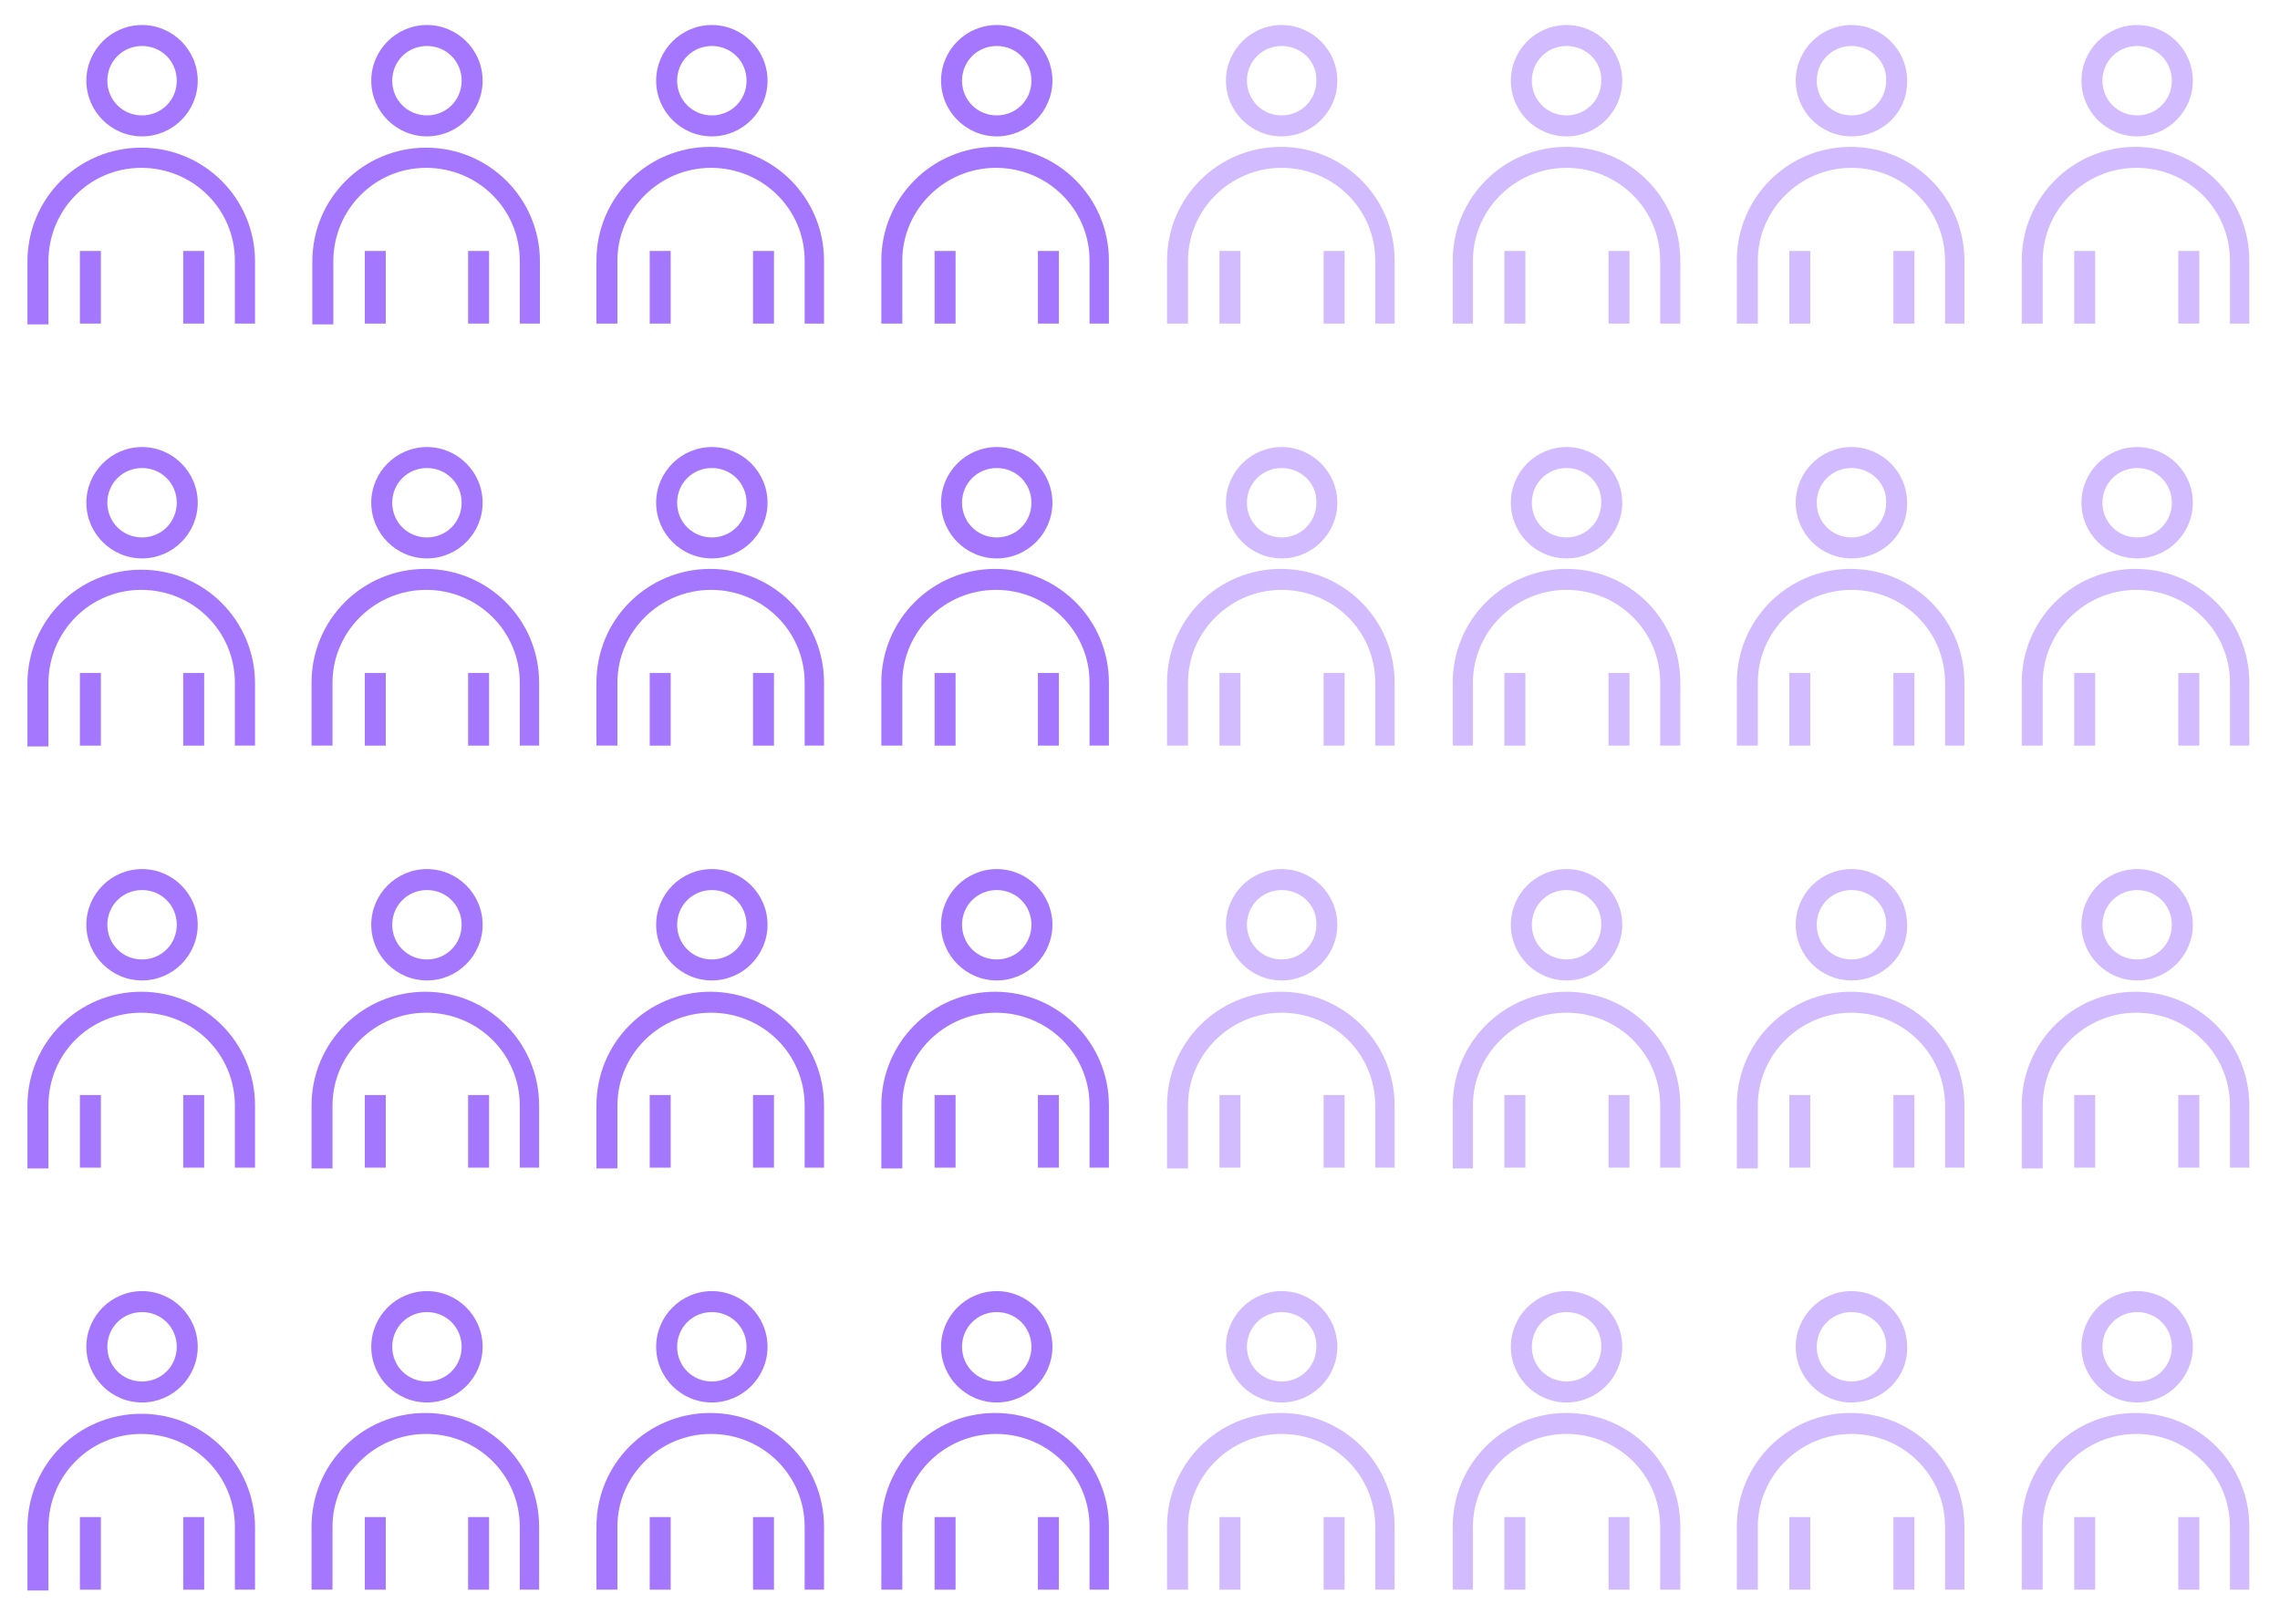
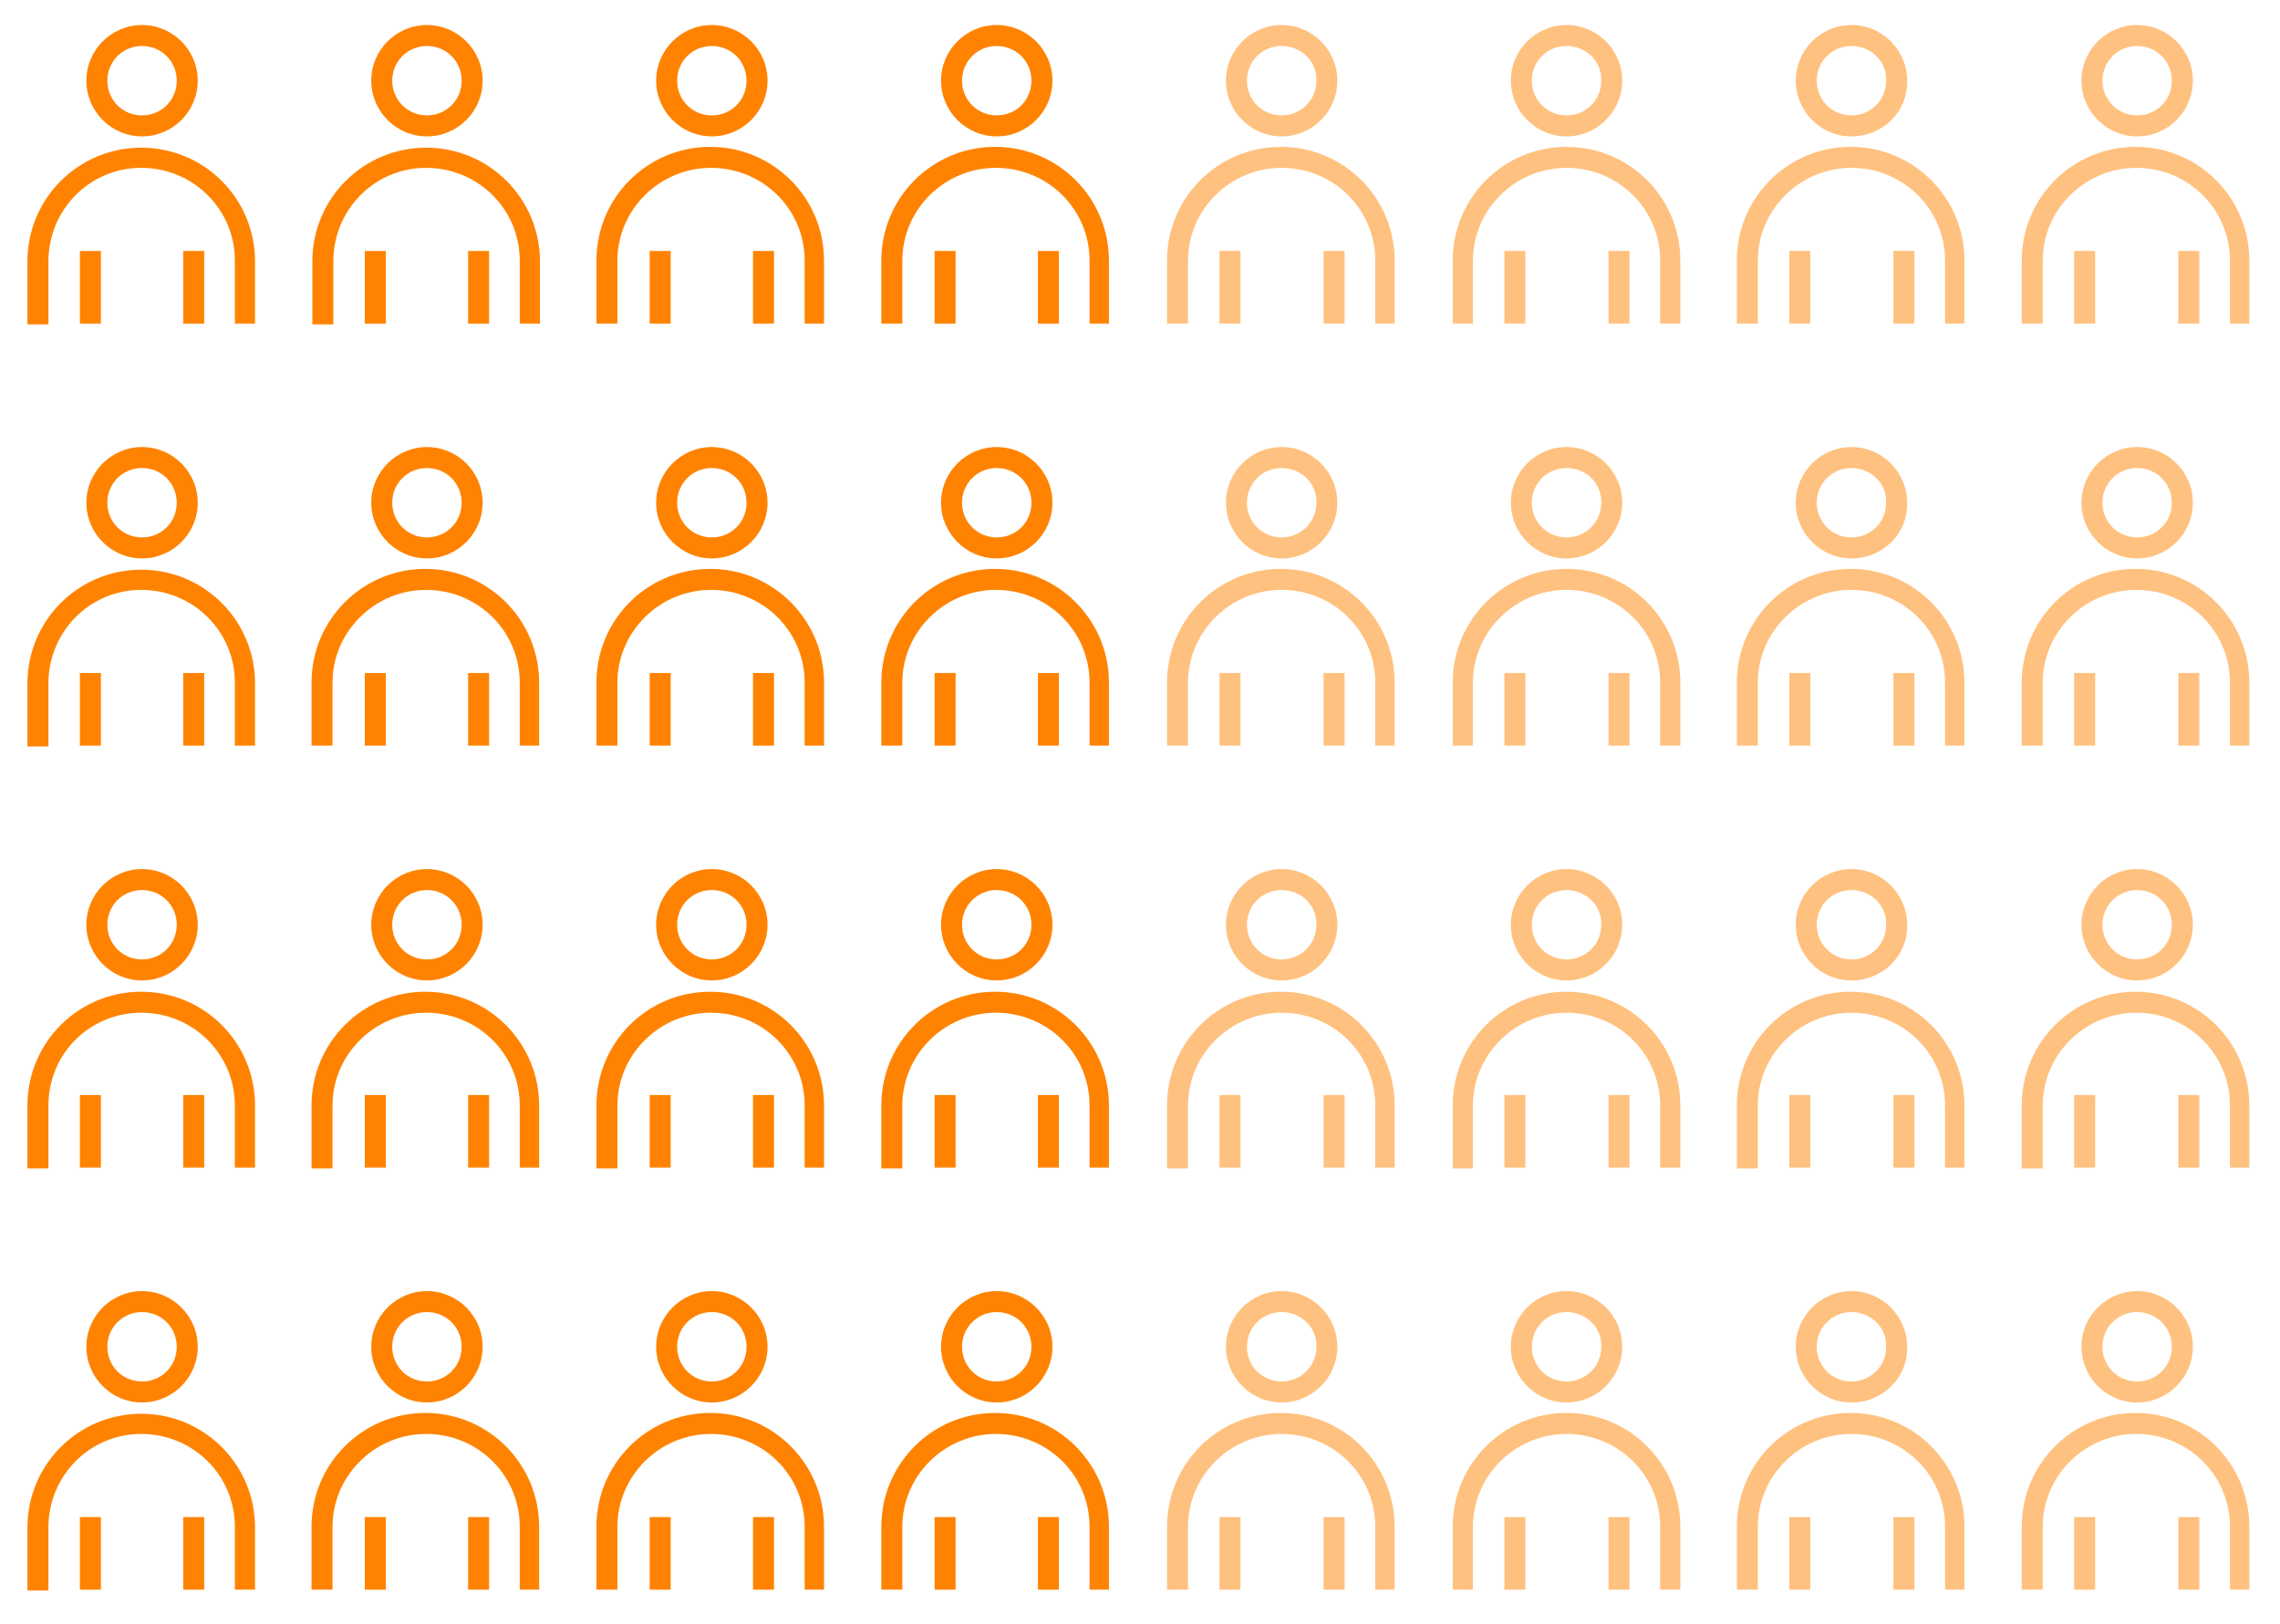
<svg xmlns="http://www.w3.org/2000/svg" version="1.1" id="Layer_1" x="0px" y="0px" viewBox="0 0 282.5 201.2" style="enable-background:new 0 0 282.5 201.2;" xml:space="preserve">
  <style type="text/css">
- 	.st0{fill:#a577ff;}
+ 	.st0{fill:#ff8300;}
	.st1{opacity:0.5;}
</style>
  <g>
    <path class="st0" d="M17.6,16.9c-3.8,0-6.9-3.1-6.9-6.9c0-3.8,3.1-6.9,6.9-6.9c3.8,0,6.9,3.1,6.9,6.9   C24.5,13.8,21.4,16.9,17.6,16.9z M17.6,5.7c-2.4,0-4.3,1.9-4.3,4.3c0,2.4,1.9,4.3,4.3,4.3c2.4,0,4.3-1.9,4.3-4.3   C21.9,7.6,20,5.7,17.6,5.7z" />
    <path class="st0" d="M31.7,40.1h-2.6v-7.8c0-6.4-5.2-11.5-11.6-11.5S6,26,6,32.4v7.8H3.4v-7.8c0-7.8,6.3-14.1,14.1-14.1   c7.8,0,14.1,6.3,14.1,14.1V40.1z" />
    <rect x="22.7" y="31.1" class="st0" width="2.6" height="9" />
    <rect x="9.9" y="31.1" class="st0" width="2.6" height="9" />
  </g>
  <g>
    <path class="st0" d="M52.9,16.9c-3.8,0-6.9-3.1-6.9-6.9c0-3.8,3.1-6.9,6.9-6.9c3.8,0,6.9,3.1,6.9,6.9   C59.8,13.8,56.7,16.9,52.9,16.9z M52.9,5.7c-2.4,0-4.3,1.9-4.3,4.3c0,2.4,1.9,4.3,4.3,4.3c2.4,0,4.3-1.9,4.3-4.3   C57.2,7.6,55.3,5.7,52.9,5.7z" />
    <path class="st0" d="M67,40.1h-2.6v-7.8c0-6.4-5.2-11.5-11.6-11.5S41.3,26,41.3,32.4v7.8h-2.6v-7.8c0-7.8,6.3-14.1,14.1-14.1   c7.8,0,14.1,6.3,14.1,14.1V40.1z" />
    <rect x="58" y="31.1" class="st0" width="2.6" height="9" />
    <rect x="45.2" y="31.1" class="st0" width="2.6" height="9" />
  </g>
  <g>
    <path class="st0" d="M88.2,16.9c-3.8,0-6.9-3.1-6.9-6.9c0-3.8,3.1-6.9,6.9-6.9c3.8,0,6.9,3.1,6.9,6.9C95.1,13.8,92,16.9,88.2,16.9z    M88.2,5.7c-2.4,0-4.3,1.9-4.3,4.3c0,2.4,1.9,4.3,4.3,4.3c2.4,0,4.3-1.9,4.3-4.3C92.5,7.6,90.6,5.7,88.2,5.7z" />
    <path class="st0" d="M102.3,40.1h-2.6v-7.8c0-6.4-5.2-11.5-11.6-11.5c-6.4,0-11.6,5.2-11.6,11.5v7.8h-2.6v-7.8   c0-7.8,6.3-14.1,14.1-14.1c7.8,0,14.1,6.3,14.1,14.1V40.1z" />
    <rect x="93.3" y="31.1" class="st0" width="2.6" height="9" />
    <rect x="80.5" y="31.1" class="st0" width="2.6" height="9" />
  </g>
  <g>
    <path class="st0" d="M123.5,16.9c-3.8,0-6.9-3.1-6.9-6.9c0-3.8,3.1-6.9,6.9-6.9c3.8,0,6.9,3.1,6.9,6.9   C130.4,13.8,127.3,16.9,123.5,16.9z M123.5,5.7c-2.4,0-4.3,1.9-4.3,4.3c0,2.4,1.9,4.3,4.3,4.3c2.4,0,4.3-1.9,4.3-4.3   C127.8,7.6,125.9,5.7,123.5,5.7z" />
    <path class="st0" d="M137.6,40.1h-2.6v-7.8c0-6.4-5.2-11.5-11.6-11.5s-11.6,5.2-11.6,11.5v7.8h-2.6v-7.8c0-7.8,6.3-14.1,14.1-14.1   c7.8,0,14.1,6.3,14.1,14.1V40.1z" />
    <rect x="128.6" y="31.1" class="st0" width="2.6" height="9" />
    <rect x="115.8" y="31.1" class="st0" width="2.6" height="9" />
  </g>
  <g class="st1">
    <path class="st0" d="M158.8,16.9c-3.8,0-6.9-3.1-6.9-6.9c0-3.8,3.1-6.9,6.9-6.9c3.8,0,6.9,3.1,6.9,6.9   C165.7,13.8,162.6,16.9,158.8,16.9z M158.8,5.7c-2.4,0-4.3,1.9-4.3,4.3c0,2.4,1.9,4.3,4.3,4.3c2.4,0,4.3-1.9,4.3-4.3   C163.2,7.6,161.2,5.7,158.8,5.7z" />
    <path class="st0" d="M173,40.1h-2.6v-7.8c0-6.4-5.2-11.5-11.6-11.5s-11.6,5.2-11.6,11.5v7.8h-2.6v-7.8c0-7.8,6.3-14.1,14.1-14.1   c7.8,0,14.1,6.3,14.1,14.1V40.1z" />
    <rect x="164" y="31.1" class="st0" width="2.6" height="9" />
    <rect x="151.1" y="31.1" class="st0" width="2.6" height="9" />
  </g>
  <g class="st1">
    <path class="st0" d="M194.1,16.9c-3.8,0-6.9-3.1-6.9-6.9c0-3.8,3.1-6.9,6.9-6.9c3.8,0,6.9,3.1,6.9,6.9   C201,13.8,197.9,16.9,194.1,16.9z M194.1,5.7c-2.4,0-4.3,1.9-4.3,4.3c0,2.4,1.9,4.3,4.3,4.3c2.4,0,4.3-1.9,4.3-4.3   C198.5,7.6,196.5,5.7,194.1,5.7z" />
    <path class="st0" d="M208.3,40.1h-2.6v-7.8c0-6.4-5.2-11.5-11.6-11.5s-11.6,5.2-11.6,11.5v7.8H180v-7.8c0-7.8,6.3-14.1,14.1-14.1   c7.8,0,14.1,6.3,14.1,14.1V40.1z" />
    <rect x="199.3" y="31.1" class="st0" width="2.6" height="9" />
    <rect x="186.4" y="31.1" class="st0" width="2.6" height="9" />
  </g>
  <g class="st1">
    <path class="st0" d="M229.4,16.9c-3.8,0-6.9-3.1-6.9-6.9c0-3.8,3.1-6.9,6.9-6.9c3.8,0,6.9,3.1,6.9,6.9   C236.4,13.8,233.3,16.9,229.4,16.9z M229.4,5.7c-2.4,0-4.3,1.9-4.3,4.3c0,2.4,1.9,4.3,4.3,4.3c2.4,0,4.3-1.9,4.3-4.3   C233.8,7.6,231.8,5.7,229.4,5.7z" />
    <path class="st0" d="M243.6,40.1H241v-7.8c0-6.4-5.2-11.5-11.6-11.5c-6.4,0-11.6,5.2-11.6,11.5v7.8h-2.6v-7.8   c0-7.8,6.3-14.1,14.1-14.1c7.8,0,14.1,6.3,14.1,14.1V40.1z" />
    <rect x="234.6" y="31.1" class="st0" width="2.6" height="9" />
    <rect x="221.7" y="31.1" class="st0" width="2.6" height="9" />
  </g>
  <g class="st1">
    <path class="st0" d="M264.8,16.9c-3.8,0-6.9-3.1-6.9-6.9c0-3.8,3.1-6.9,6.9-6.9c3.8,0,6.9,3.1,6.9,6.9   C271.7,13.8,268.6,16.9,264.8,16.9z M264.8,5.7c-2.4,0-4.3,1.9-4.3,4.3c0,2.4,1.9,4.3,4.3,4.3c2.4,0,4.3-1.9,4.3-4.3   C269.1,7.6,267.2,5.7,264.8,5.7z" />
    <path class="st0" d="M278.9,40.1h-2.6v-7.8c0-6.4-5.2-11.5-11.6-11.5s-11.6,5.2-11.6,11.5v7.8h-2.6v-7.8c0-7.8,6.3-14.1,14.1-14.1   c7.8,0,14.1,6.3,14.1,14.1V40.1z" />
    <rect x="269.9" y="31.1" class="st0" width="2.6" height="9" />
    <rect x="257" y="31.1" class="st0" width="2.6" height="9" />
  </g>
  <g>
    <path class="st0" d="M17.6,69.2c-3.8,0-6.9-3.1-6.9-6.9c0-3.8,3.1-6.9,6.9-6.9c3.8,0,6.9,3.1,6.9,6.9   C24.5,66.1,21.4,69.2,17.6,69.2z M17.6,58c-2.4,0-4.3,1.9-4.3,4.3c0,2.4,1.9,4.3,4.3,4.3c2.4,0,4.3-1.9,4.3-4.3   C21.9,59.9,20,58,17.6,58z" />
    <path class="st0" d="M31.7,92.4h-2.6v-7.8c0-6.4-5.2-11.5-11.6-11.5S6,78.3,6,84.7v7.8H3.4v-7.8c0-7.8,6.3-14.1,14.1-14.1   c7.8,0,14.1,6.3,14.1,14.1V92.4z" />
    <rect x="22.7" y="83.4" class="st0" width="2.6" height="9" />
    <rect x="9.9" y="83.4" class="st0" width="2.6" height="9" />
  </g>
  <g>
    <path class="st0" d="M52.9,69.2c-3.8,0-6.9-3.1-6.9-6.9c0-3.8,3.1-6.9,6.9-6.9c3.8,0,6.9,3.1,6.9,6.9   C59.8,66.1,56.7,69.2,52.9,69.2z M52.9,58c-2.4,0-4.3,1.9-4.3,4.3c0,2.4,1.9,4.3,4.3,4.3c2.4,0,4.3-1.9,4.3-4.3   C57.2,59.9,55.3,58,52.9,58z" />
    <path class="st0" d="M67,92.4h-2.6v-7.8c0-6.4-5.2-11.5-11.6-11.5s-11.6,5.2-11.6,11.5v7.8h-2.6v-7.8c0-7.8,6.3-14.1,14.1-14.1   c7.8,0,14.1,6.3,14.1,14.1V92.4z" />
    <rect x="58" y="83.4" class="st0" width="2.6" height="9" />
    <rect x="45.2" y="83.4" class="st0" width="2.6" height="9" />
  </g>
  <g>
    <path class="st0" d="M88.2,69.2c-3.8,0-6.9-3.1-6.9-6.9c0-3.8,3.1-6.9,6.9-6.9c3.8,0,6.9,3.1,6.9,6.9C95.1,66.1,92,69.2,88.2,69.2z    M88.2,58c-2.4,0-4.3,1.9-4.3,4.3c0,2.4,1.9,4.3,4.3,4.3c2.4,0,4.3-1.9,4.3-4.3C92.5,59.9,90.6,58,88.2,58z" />
    <path class="st0" d="M102.3,92.4h-2.6v-7.8c0-6.4-5.2-11.5-11.6-11.5c-6.4,0-11.6,5.2-11.6,11.5v7.8h-2.6v-7.8   c0-7.8,6.3-14.1,14.1-14.1c7.8,0,14.1,6.3,14.1,14.1V92.4z" />
    <rect x="93.3" y="83.4" class="st0" width="2.6" height="9" />
    <rect x="80.5" y="83.4" class="st0" width="2.6" height="9" />
  </g>
  <g>
    <path class="st0" d="M123.5,69.2c-3.8,0-6.9-3.1-6.9-6.9c0-3.8,3.1-6.9,6.9-6.9c3.8,0,6.9,3.1,6.9,6.9   C130.4,66.1,127.3,69.2,123.5,69.2z M123.5,58c-2.4,0-4.3,1.9-4.3,4.3c0,2.4,1.9,4.3,4.3,4.3c2.4,0,4.3-1.9,4.3-4.3   C127.8,59.9,125.9,58,123.5,58z" />
    <path class="st0" d="M137.6,92.4h-2.6v-7.8c0-6.4-5.2-11.5-11.6-11.5s-11.6,5.2-11.6,11.5v7.8h-2.6v-7.8c0-7.8,6.3-14.1,14.1-14.1   c7.8,0,14.1,6.3,14.1,14.1V92.4z" />
    <rect x="128.6" y="83.4" class="st0" width="2.6" height="9" />
    <rect x="115.8" y="83.4" class="st0" width="2.6" height="9" />
  </g>
  <g class="st1">
    <path class="st0" d="M158.8,69.2c-3.8,0-6.9-3.1-6.9-6.9c0-3.8,3.1-6.9,6.9-6.9c3.8,0,6.9,3.1,6.9,6.9   C165.7,66.1,162.6,69.2,158.8,69.2z M158.8,58c-2.4,0-4.3,1.9-4.3,4.3c0,2.4,1.9,4.3,4.3,4.3c2.4,0,4.3-1.9,4.3-4.3   C163.2,59.9,161.2,58,158.8,58z" />
    <path class="st0" d="M173,92.4h-2.6v-7.8c0-6.4-5.2-11.5-11.6-11.5s-11.6,5.2-11.6,11.5v7.8h-2.6v-7.8c0-7.8,6.3-14.1,14.1-14.1   c7.8,0,14.1,6.3,14.1,14.1V92.4z" />
    <rect x="164" y="83.4" class="st0" width="2.6" height="9" />
    <rect x="151.1" y="83.4" class="st0" width="2.6" height="9" />
  </g>
  <g class="st1">
    <path class="st0" d="M194.1,69.2c-3.8,0-6.9-3.1-6.9-6.9c0-3.8,3.1-6.9,6.9-6.9c3.8,0,6.9,3.1,6.9,6.9   C201,66.1,197.9,69.2,194.1,69.2z M194.1,58c-2.4,0-4.3,1.9-4.3,4.3c0,2.4,1.9,4.3,4.3,4.3c2.4,0,4.3-1.9,4.3-4.3   C198.5,59.9,196.5,58,194.1,58z" />
    <path class="st0" d="M208.3,92.4h-2.6v-7.8c0-6.4-5.2-11.5-11.6-11.5s-11.6,5.2-11.6,11.5v7.8H180v-7.8c0-7.8,6.3-14.1,14.1-14.1   c7.8,0,14.1,6.3,14.1,14.1V92.4z" />
    <rect x="199.3" y="83.4" class="st0" width="2.6" height="9" />
    <rect x="186.4" y="83.4" class="st0" width="2.6" height="9" />
  </g>
  <g class="st1">
    <path class="st0" d="M229.4,69.2c-3.8,0-6.9-3.1-6.9-6.9c0-3.8,3.1-6.9,6.9-6.9c3.8,0,6.9,3.1,6.9,6.9   C236.4,66.1,233.3,69.2,229.4,69.2z M229.4,58c-2.4,0-4.3,1.9-4.3,4.3c0,2.4,1.9,4.3,4.3,4.3c2.4,0,4.3-1.9,4.3-4.3   C233.8,59.9,231.8,58,229.4,58z" />
    <path class="st0" d="M243.6,92.4H241v-7.8c0-6.4-5.2-11.5-11.6-11.5c-6.4,0-11.6,5.2-11.6,11.5v7.8h-2.6v-7.8   c0-7.8,6.3-14.1,14.1-14.1c7.8,0,14.1,6.3,14.1,14.1V92.4z" />
    <rect x="234.6" y="83.4" class="st0" width="2.6" height="9" />
    <rect x="221.7" y="83.4" class="st0" width="2.6" height="9" />
  </g>
  <g class="st1">
    <path class="st0" d="M264.8,69.2c-3.8,0-6.9-3.1-6.9-6.9c0-3.8,3.1-6.9,6.9-6.9c3.8,0,6.9,3.1,6.9,6.9   C271.7,66.1,268.6,69.2,264.8,69.2z M264.8,58c-2.4,0-4.3,1.9-4.3,4.3c0,2.4,1.9,4.3,4.3,4.3c2.4,0,4.3-1.9,4.3-4.3   C269.1,59.9,267.2,58,264.8,58z" />
    <path class="st0" d="M278.9,92.4h-2.6v-7.8c0-6.4-5.2-11.5-11.6-11.5s-11.6,5.2-11.6,11.5v7.8h-2.6v-7.8c0-7.8,6.3-14.1,14.1-14.1   c7.8,0,14.1,6.3,14.1,14.1V92.4z" />
    <rect x="269.9" y="83.4" class="st0" width="2.6" height="9" />
    <rect x="257" y="83.4" class="st0" width="2.6" height="9" />
  </g>
  <g>
    <path class="st0" d="M17.6,121.5c-3.8,0-6.9-3.1-6.9-6.9c0-3.8,3.1-6.9,6.9-6.9c3.8,0,6.9,3.1,6.9,6.9   C24.5,118.4,21.4,121.5,17.6,121.5z M17.6,110.3c-2.4,0-4.3,1.9-4.3,4.3c0,2.4,1.9,4.3,4.3,4.3c2.4,0,4.3-1.9,4.3-4.3   C21.9,112.2,20,110.3,17.6,110.3z" />
    <path class="st0" d="M31.7,144.7h-2.6V137c0-6.4-5.2-11.5-11.6-11.5S6,130.6,6,137v7.8H3.4V137c0-7.8,6.3-14.1,14.1-14.1   c7.8,0,14.1,6.3,14.1,14.1V144.7z" />
    <rect x="22.7" y="135.7" class="st0" width="2.6" height="9" />
    <rect x="9.9" y="135.7" class="st0" width="2.6" height="9" />
  </g>
  <g>
    <path class="st0" d="M52.9,121.5c-3.8,0-6.9-3.1-6.9-6.9c0-3.8,3.1-6.9,6.9-6.9c3.8,0,6.9,3.1,6.9,6.9   C59.8,118.4,56.7,121.5,52.9,121.5z M52.9,110.3c-2.4,0-4.3,1.9-4.3,4.3c0,2.4,1.9,4.3,4.3,4.3c2.4,0,4.3-1.9,4.3-4.3   C57.2,112.2,55.3,110.3,52.9,110.3z" />
    <path class="st0" d="M67,144.7h-2.6V137c0-6.4-5.2-11.5-11.6-11.5s-11.6,5.2-11.6,11.5v7.8h-2.6V137c0-7.8,6.3-14.1,14.1-14.1   c7.8,0,14.1,6.3,14.1,14.1V144.7z" />
    <rect x="58" y="135.7" class="st0" width="2.6" height="9" />
    <rect x="45.2" y="135.7" class="st0" width="2.6" height="9" />
  </g>
  <g>
    <path class="st0" d="M88.2,121.5c-3.8,0-6.9-3.1-6.9-6.9c0-3.8,3.1-6.9,6.9-6.9c3.8,0,6.9,3.1,6.9,6.9   C95.1,118.4,92,121.5,88.2,121.5z M88.2,110.3c-2.4,0-4.3,1.9-4.3,4.3c0,2.4,1.9,4.3,4.3,4.3c2.4,0,4.3-1.9,4.3-4.3   C92.5,112.2,90.6,110.3,88.2,110.3z" />
    <path class="st0" d="M102.3,144.7h-2.6V137c0-6.4-5.2-11.5-11.6-11.5c-6.4,0-11.6,5.2-11.6,11.5v7.8h-2.6V137   c0-7.8,6.3-14.1,14.1-14.1c7.8,0,14.1,6.3,14.1,14.1V144.7z" />
    <rect x="93.3" y="135.7" class="st0" width="2.6" height="9" />
    <rect x="80.5" y="135.7" class="st0" width="2.6" height="9" />
  </g>
  <g>
    <path class="st0" d="M123.5,121.5c-3.8,0-6.9-3.1-6.9-6.9c0-3.8,3.1-6.9,6.9-6.9c3.8,0,6.9,3.1,6.9,6.9   C130.4,118.4,127.3,121.5,123.5,121.5z M123.5,110.3c-2.4,0-4.3,1.9-4.3,4.3c0,2.4,1.9,4.3,4.3,4.3c2.4,0,4.3-1.9,4.3-4.3   C127.8,112.2,125.9,110.3,123.5,110.3z" />
    <path class="st0" d="M137.6,144.7h-2.6V137c0-6.4-5.2-11.5-11.6-11.5s-11.6,5.2-11.6,11.5v7.8h-2.6V137c0-7.8,6.3-14.1,14.1-14.1   c7.8,0,14.1,6.3,14.1,14.1V144.7z" />
    <rect x="128.6" y="135.7" class="st0" width="2.6" height="9" />
    <rect x="115.8" y="135.7" class="st0" width="2.6" height="9" />
  </g>
  <g class="st1">
    <path class="st0" d="M158.8,121.5c-3.8,0-6.9-3.1-6.9-6.9c0-3.8,3.1-6.9,6.9-6.9c3.8,0,6.9,3.1,6.9,6.9   C165.7,118.4,162.6,121.5,158.8,121.5z M158.8,110.3c-2.4,0-4.3,1.9-4.3,4.3c0,2.4,1.9,4.3,4.3,4.3c2.4,0,4.3-1.9,4.3-4.3   C163.2,112.2,161.2,110.3,158.8,110.3z" />
    <path class="st0" d="M173,144.7h-2.6V137c0-6.4-5.2-11.5-11.6-11.5s-11.6,5.2-11.6,11.5v7.8h-2.6V137c0-7.8,6.3-14.1,14.1-14.1   c7.8,0,14.1,6.3,14.1,14.1V144.7z" />
    <rect x="164" y="135.7" class="st0" width="2.6" height="9" />
    <rect x="151.1" y="135.7" class="st0" width="2.6" height="9" />
  </g>
  <g class="st1">
    <path class="st0" d="M194.1,121.5c-3.8,0-6.9-3.1-6.9-6.9c0-3.8,3.1-6.9,6.9-6.9c3.8,0,6.9,3.1,6.9,6.9   C201,118.4,197.9,121.5,194.1,121.5z M194.1,110.3c-2.4,0-4.3,1.9-4.3,4.3c0,2.4,1.9,4.3,4.3,4.3c2.4,0,4.3-1.9,4.3-4.3   C198.5,112.2,196.5,110.3,194.1,110.3z" />
    <path class="st0" d="M208.3,144.7h-2.6V137c0-6.4-5.2-11.5-11.6-11.5s-11.6,5.2-11.6,11.5v7.8H180V137c0-7.8,6.3-14.1,14.1-14.1   c7.8,0,14.1,6.3,14.1,14.1V144.7z" />
    <rect x="199.3" y="135.7" class="st0" width="2.6" height="9" />
    <rect x="186.4" y="135.7" class="st0" width="2.6" height="9" />
  </g>
  <g class="st1">
    <path class="st0" d="M229.4,121.5c-3.8,0-6.9-3.1-6.9-6.9c0-3.8,3.1-6.9,6.9-6.9c3.8,0,6.9,3.1,6.9,6.9   C236.4,118.4,233.3,121.5,229.4,121.5z M229.4,110.3c-2.4,0-4.3,1.9-4.3,4.3c0,2.4,1.9,4.3,4.3,4.3c2.4,0,4.3-1.9,4.3-4.3   C233.8,112.2,231.8,110.3,229.4,110.3z" />
    <path class="st0" d="M243.6,144.7H241V137c0-6.4-5.2-11.5-11.6-11.5c-6.4,0-11.6,5.2-11.6,11.5v7.8h-2.6V137   c0-7.8,6.3-14.1,14.1-14.1c7.8,0,14.1,6.3,14.1,14.1V144.7z" />
    <rect x="234.6" y="135.7" class="st0" width="2.6" height="9" />
    <rect x="221.7" y="135.7" class="st0" width="2.6" height="9" />
  </g>
  <g class="st1">
    <path class="st0" d="M264.8,121.5c-3.8,0-6.9-3.1-6.9-6.9c0-3.8,3.1-6.9,6.9-6.9c3.8,0,6.9,3.1,6.9,6.9   C271.7,118.4,268.6,121.5,264.8,121.5z M264.8,110.3c-2.4,0-4.3,1.9-4.3,4.3c0,2.4,1.9,4.3,4.3,4.3c2.4,0,4.3-1.9,4.3-4.3   C269.1,112.2,267.2,110.3,264.8,110.3z" />
    <path class="st0" d="M278.9,144.7h-2.6V137c0-6.4-5.2-11.5-11.6-11.5s-11.6,5.2-11.6,11.5v7.8h-2.6V137c0-7.8,6.3-14.1,14.1-14.1   c7.8,0,14.1,6.3,14.1,14.1V144.7z" />
    <rect x="269.9" y="135.7" class="st0" width="2.6" height="9" />
    <rect x="257" y="135.7" class="st0" width="2.6" height="9" />
  </g>
  <g>
    <path class="st0" d="M17.6,173.8c-3.8,0-6.9-3.1-6.9-6.9c0-3.8,3.1-6.9,6.9-6.9c3.8,0,6.9,3.1,6.9,6.9   C24.5,170.7,21.4,173.8,17.6,173.8z M17.6,162.6c-2.4,0-4.3,1.9-4.3,4.3c0,2.4,1.9,4.3,4.3,4.3c2.4,0,4.3-1.9,4.3-4.3   C21.9,164.5,20,162.6,17.6,162.6z" />
    <path class="st0" d="M31.7,197h-2.6v-7.8c0-6.4-5.2-11.5-11.6-11.5S6,182.9,6,189.3v7.8H3.4v-7.8c0-7.8,6.3-14.1,14.1-14.1   c7.8,0,14.1,6.3,14.1,14.1V197z" />
    <rect x="22.7" y="188" class="st0" width="2.6" height="9" />
    <rect x="9.9" y="188" class="st0" width="2.6" height="9" />
  </g>
  <g>
    <path class="st0" d="M52.9,173.8c-3.8,0-6.9-3.1-6.9-6.9c0-3.8,3.1-6.9,6.9-6.9c3.8,0,6.9,3.1,6.9,6.9   C59.8,170.7,56.7,173.8,52.9,173.8z M52.9,162.6c-2.4,0-4.3,1.9-4.3,4.3c0,2.4,1.9,4.3,4.3,4.3c2.4,0,4.3-1.9,4.3-4.3   C57.2,164.5,55.3,162.6,52.9,162.6z" />
    <path class="st0" d="M67,197h-2.6v-7.8c0-6.4-5.2-11.5-11.6-11.5s-11.6,5.2-11.6,11.5v7.8h-2.6v-7.8c0-7.8,6.3-14.1,14.1-14.1   c7.8,0,14.1,6.3,14.1,14.1V197z" />
    <rect x="58" y="188" class="st0" width="2.6" height="9" />
    <rect x="45.2" y="188" class="st0" width="2.6" height="9" />
  </g>
  <g>
    <path class="st0" d="M88.2,173.8c-3.8,0-6.9-3.1-6.9-6.9c0-3.8,3.1-6.9,6.9-6.9c3.8,0,6.9,3.1,6.9,6.9   C95.1,170.7,92,173.8,88.2,173.8z M88.2,162.6c-2.4,0-4.3,1.9-4.3,4.3c0,2.4,1.9,4.3,4.3,4.3c2.4,0,4.3-1.9,4.3-4.3   C92.5,164.5,90.6,162.6,88.2,162.6z" />
    <path class="st0" d="M102.3,197h-2.6v-7.8c0-6.4-5.2-11.5-11.6-11.5c-6.4,0-11.6,5.2-11.6,11.5v7.8h-2.6v-7.8   c0-7.8,6.3-14.1,14.1-14.1c7.8,0,14.1,6.3,14.1,14.1V197z" />
    <rect x="93.3" y="188" class="st0" width="2.6" height="9" />
    <rect x="80.5" y="188" class="st0" width="2.6" height="9" />
  </g>
  <g>
    <path class="st0" d="M123.5,173.8c-3.8,0-6.9-3.1-6.9-6.9c0-3.8,3.1-6.9,6.9-6.9c3.8,0,6.9,3.1,6.9,6.9   C130.4,170.7,127.3,173.8,123.5,173.8z M123.5,162.6c-2.4,0-4.3,1.9-4.3,4.3c0,2.4,1.9,4.3,4.3,4.3c2.4,0,4.3-1.9,4.3-4.3   C127.8,164.5,125.9,162.6,123.5,162.6z" />
    <path class="st0" d="M137.6,197h-2.6v-7.8c0-6.4-5.2-11.5-11.6-11.5s-11.6,5.2-11.6,11.5v7.8h-2.6v-7.8c0-7.8,6.3-14.1,14.1-14.1   c7.8,0,14.1,6.3,14.1,14.1V197z" />
    <rect x="128.6" y="188" class="st0" width="2.6" height="9" />
    <rect x="115.8" y="188" class="st0" width="2.6" height="9" />
  </g>
  <g class="st1">
    <path class="st0" d="M158.8,173.8c-3.8,0-6.9-3.1-6.9-6.9c0-3.8,3.1-6.9,6.9-6.9c3.8,0,6.9,3.1,6.9,6.9   C165.7,170.7,162.6,173.8,158.8,173.8z M158.8,162.6c-2.4,0-4.3,1.9-4.3,4.3c0,2.4,1.9,4.3,4.3,4.3c2.4,0,4.3-1.9,4.3-4.3   C163.2,164.5,161.2,162.6,158.8,162.6z" />
    <path class="st0" d="M173,197h-2.6v-7.8c0-6.4-5.2-11.5-11.6-11.5s-11.6,5.2-11.6,11.5v7.8h-2.6v-7.8c0-7.8,6.3-14.1,14.1-14.1   c7.8,0,14.1,6.3,14.1,14.1V197z" />
    <rect x="164" y="188" class="st0" width="2.6" height="9" />
    <rect x="151.1" y="188" class="st0" width="2.6" height="9" />
  </g>
  <g class="st1">
    <path class="st0" d="M194.1,173.8c-3.8,0-6.9-3.1-6.9-6.9c0-3.8,3.1-6.9,6.9-6.9c3.8,0,6.9,3.1,6.9,6.9   C201,170.7,197.9,173.8,194.1,173.8z M194.1,162.6c-2.4,0-4.3,1.9-4.3,4.3c0,2.4,1.9,4.3,4.3,4.3c2.4,0,4.3-1.9,4.3-4.3   C198.5,164.5,196.5,162.6,194.1,162.6z" />
    <path class="st0" d="M208.3,197h-2.6v-7.8c0-6.4-5.2-11.5-11.6-11.5s-11.6,5.2-11.6,11.5v7.8H180v-7.8c0-7.8,6.3-14.1,14.1-14.1   c7.8,0,14.1,6.3,14.1,14.1V197z" />
    <rect x="199.3" y="188" class="st0" width="2.6" height="9" />
    <rect x="186.4" y="188" class="st0" width="2.6" height="9" />
  </g>
  <g class="st1">
    <path class="st0" d="M229.4,173.8c-3.8,0-6.9-3.1-6.9-6.9c0-3.8,3.1-6.9,6.9-6.9c3.8,0,6.9,3.1,6.9,6.9   C236.4,170.7,233.3,173.8,229.4,173.8z M229.4,162.6c-2.4,0-4.3,1.9-4.3,4.3c0,2.4,1.9,4.3,4.3,4.3c2.4,0,4.3-1.9,4.3-4.3   C233.8,164.5,231.8,162.6,229.4,162.6z" />
    <path class="st0" d="M243.6,197H241v-7.8c0-6.4-5.2-11.5-11.6-11.5c-6.4,0-11.6,5.2-11.6,11.5v7.8h-2.6v-7.8   c0-7.8,6.3-14.1,14.1-14.1c7.8,0,14.1,6.3,14.1,14.1V197z" />
    <rect x="234.6" y="188" class="st0" width="2.6" height="9" />
    <rect x="221.7" y="188" class="st0" width="2.6" height="9" />
  </g>
  <g class="st1">
    <path class="st0" d="M264.8,173.8c-3.8,0-6.9-3.1-6.9-6.9c0-3.8,3.1-6.9,6.9-6.9c3.8,0,6.9,3.1,6.9,6.9   C271.7,170.7,268.6,173.8,264.8,173.8z M264.8,162.6c-2.4,0-4.3,1.9-4.3,4.3c0,2.4,1.9,4.3,4.3,4.3c2.4,0,4.3-1.9,4.3-4.3   C269.1,164.5,267.2,162.6,264.8,162.6z" />
    <path class="st0" d="M278.9,197h-2.6v-7.8c0-6.4-5.2-11.5-11.6-11.5s-11.6,5.2-11.6,11.5v7.8h-2.6v-7.8c0-7.8,6.3-14.1,14.1-14.1   c7.8,0,14.1,6.3,14.1,14.1V197z" />
    <rect x="269.9" y="188" class="st0" width="2.6" height="9" />
    <rect x="257" y="188" class="st0" width="2.6" height="9" />
  </g>
</svg>
